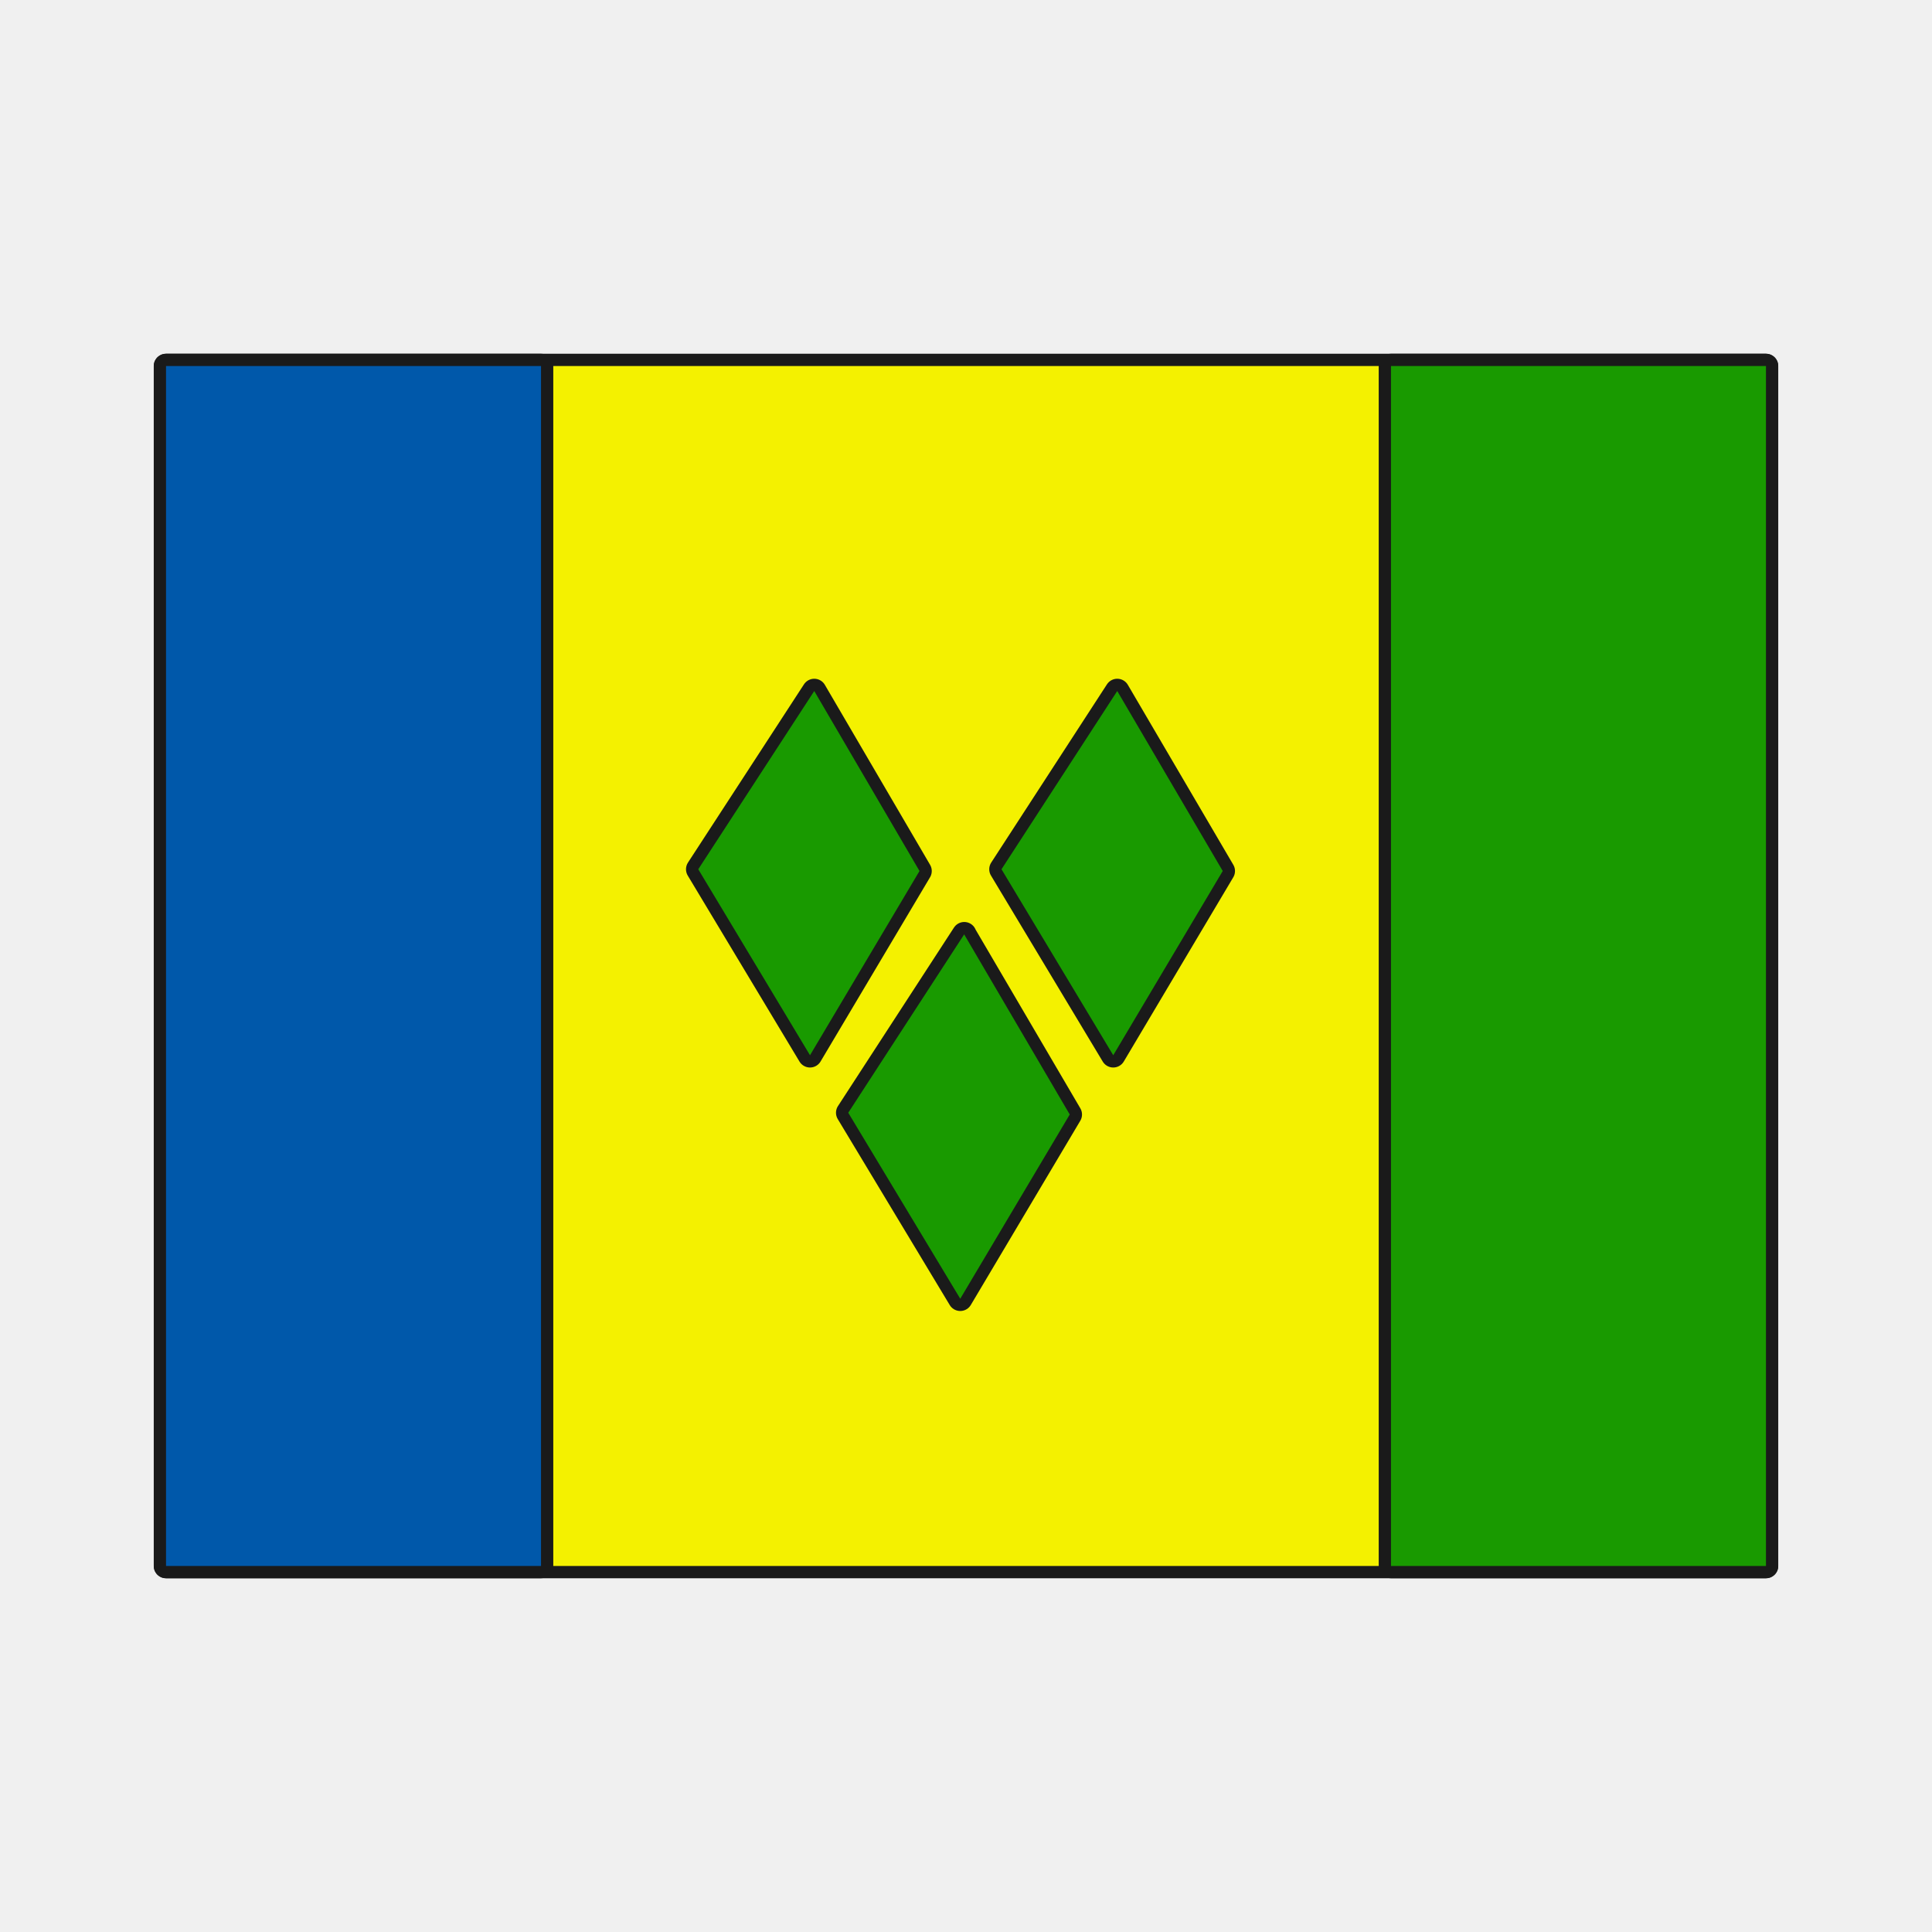
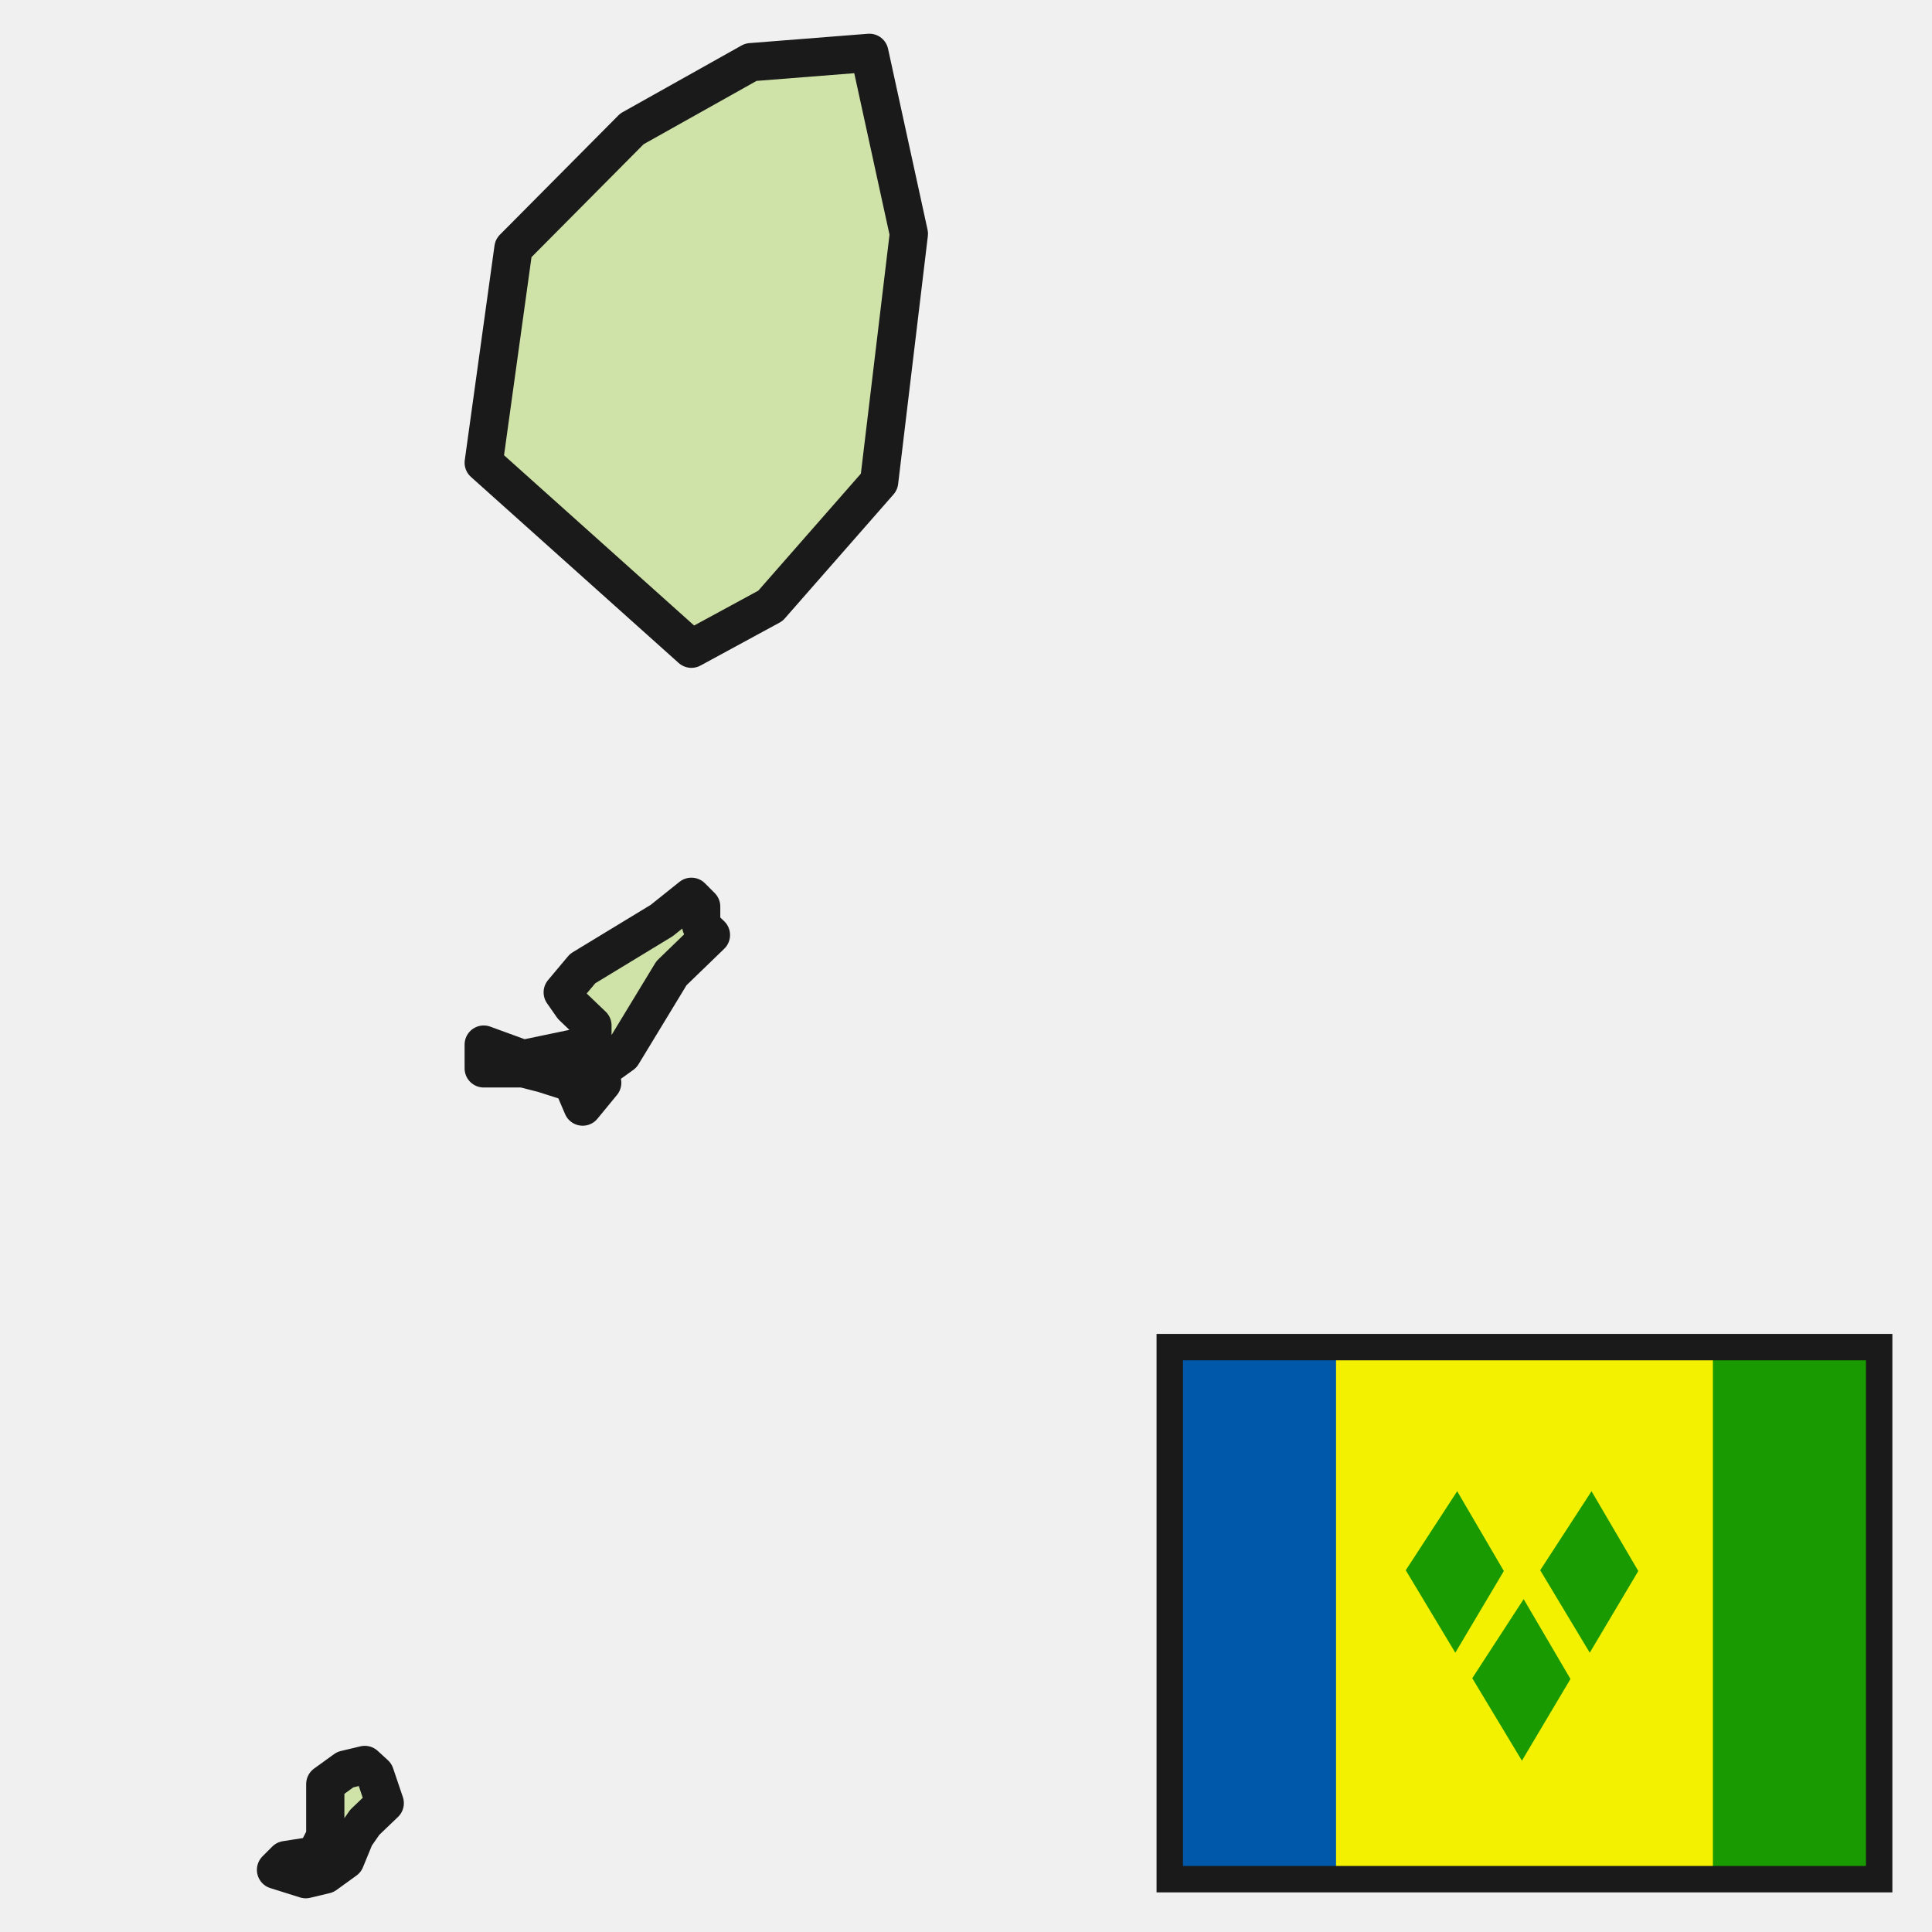
- <svg xmlns="http://www.w3.org/2000/svg" viewBox="0 0 512 512" data-copyright="© 2026 Sensory App House">
-   <g data-fit="1" transform="translate(44.00 97.00) scale(0.6625)">
+ <svg xmlns="http://www.w3.org/2000/svg" viewBox="0 0 512 512">
+   <g transform="translate(-131.15 -32.15) scale(1.1256)">
+     <path d="M 297.9 171.2 L 279.3 181.3 L 230.4 137.5 L 237.4 87.0 L 265.3 58.9 L 293.3 43.2 L 321.2 41.0 L 330.5 83.6 L 323.5 142.0 L 297.9 171.2 Z M 263.0 276.8 L 253.7 283.5 L 258.3 283.5 L 253.7 289.1 L 251.3 283.5 L 244.4 281.3 L 239.7 280.1 L 230.4 280.1 L 230.4 274.5 L 239.7 277.9 L 256.0 274.5 L 256.0 270.0 L 251.3 265.5 L 249.0 262.2 L 253.7 256.6 L 272.3 245.3 L 279.3 239.7 L 281.6 242.0 L 281.6 244.2 L 281.6 246.5 L 283.9 248.7 L 274.6 257.7 L 263.0 276.8 Z M 193.1 469.9 L 188.5 471.0 L 181.5 468.8 L 183.8 466.5 L 190.8 465.4 L 193.1 460.9 L 193.1 455.3 L 193.1 448.6 L 197.8 445.2 L 202.4 444.1 L 204.8 446.3 L 207.1 453.1 L 202.4 457.6 L 200.1 460.9 L 197.8 466.5 L 193.1 469.9 Z" fill="#cfe3a8" stroke="#1a1a1a" stroke-width="9" stroke-linejoin="round" fill-rule="evenodd" />
+   </g>
+   <rect x="310" y="357" width="188" height="141" fill="#ffffff" />
+   <g transform="translate(310 357) scale(0.29375)">
    <g fill-rule="evenodd">
-       <path fill="#f4f100" d="M0 0h640v480H0z" stroke="#1a1a1a" stroke-width="9.81" stroke-linejoin="round" stroke-linecap="round" paint-order="stroke fill" />
-       <path fill="#199a00" d="M490 0h150v480H490z" stroke="#1a1a1a" stroke-width="9.81" stroke-linejoin="round" stroke-linecap="round" paint-order="stroke fill" />
-       <path fill="#0058aa" d="M0 0h150v480H0z" stroke="#1a1a1a" stroke-width="9.81" stroke-linejoin="round" stroke-linecap="round" paint-order="stroke fill" />
-       <path fill="#199a00" d="m259.3 130-46.4 71.3 44.7 74.4 43.8-73.7zm121.2 0-46.3 71.3 44.7 74.4 43.8-73.7zm-61.2 97.3-46.4 71.4 44.8 74.4 43.8-73.7-42.2-72z" stroke="#1a1a1a" stroke-width="9.81" stroke-linejoin="round" stroke-linecap="round" paint-order="stroke fill" />
+       <path fill="#f4f100" d="M0 0h640v480H0z" />
+       <path fill="#199a00" d="M490 0h150v480H490z" />
+       <path fill="#0058aa" d="M0 0h150v480H0z" />
+       <path fill="#199a00" d="m259.3 130-46.4 71.3 44.7 74.4 43.8-73.7zm121.2 0-46.3 71.3 44.7 74.4 43.8-73.7zm-61.2 97.3-46.4 71.4 44.8 74.4 43.8-73.7-42.2-72z" />
    </g>
+     <rect x="1" y="1" width="638" height="478" fill="none" stroke="#000000" stroke-width="2" />
  </g>
+   <rect x="310" y="357" width="188" height="141" fill="none" stroke="#1a1a1a" stroke-width="7" />
</svg>
